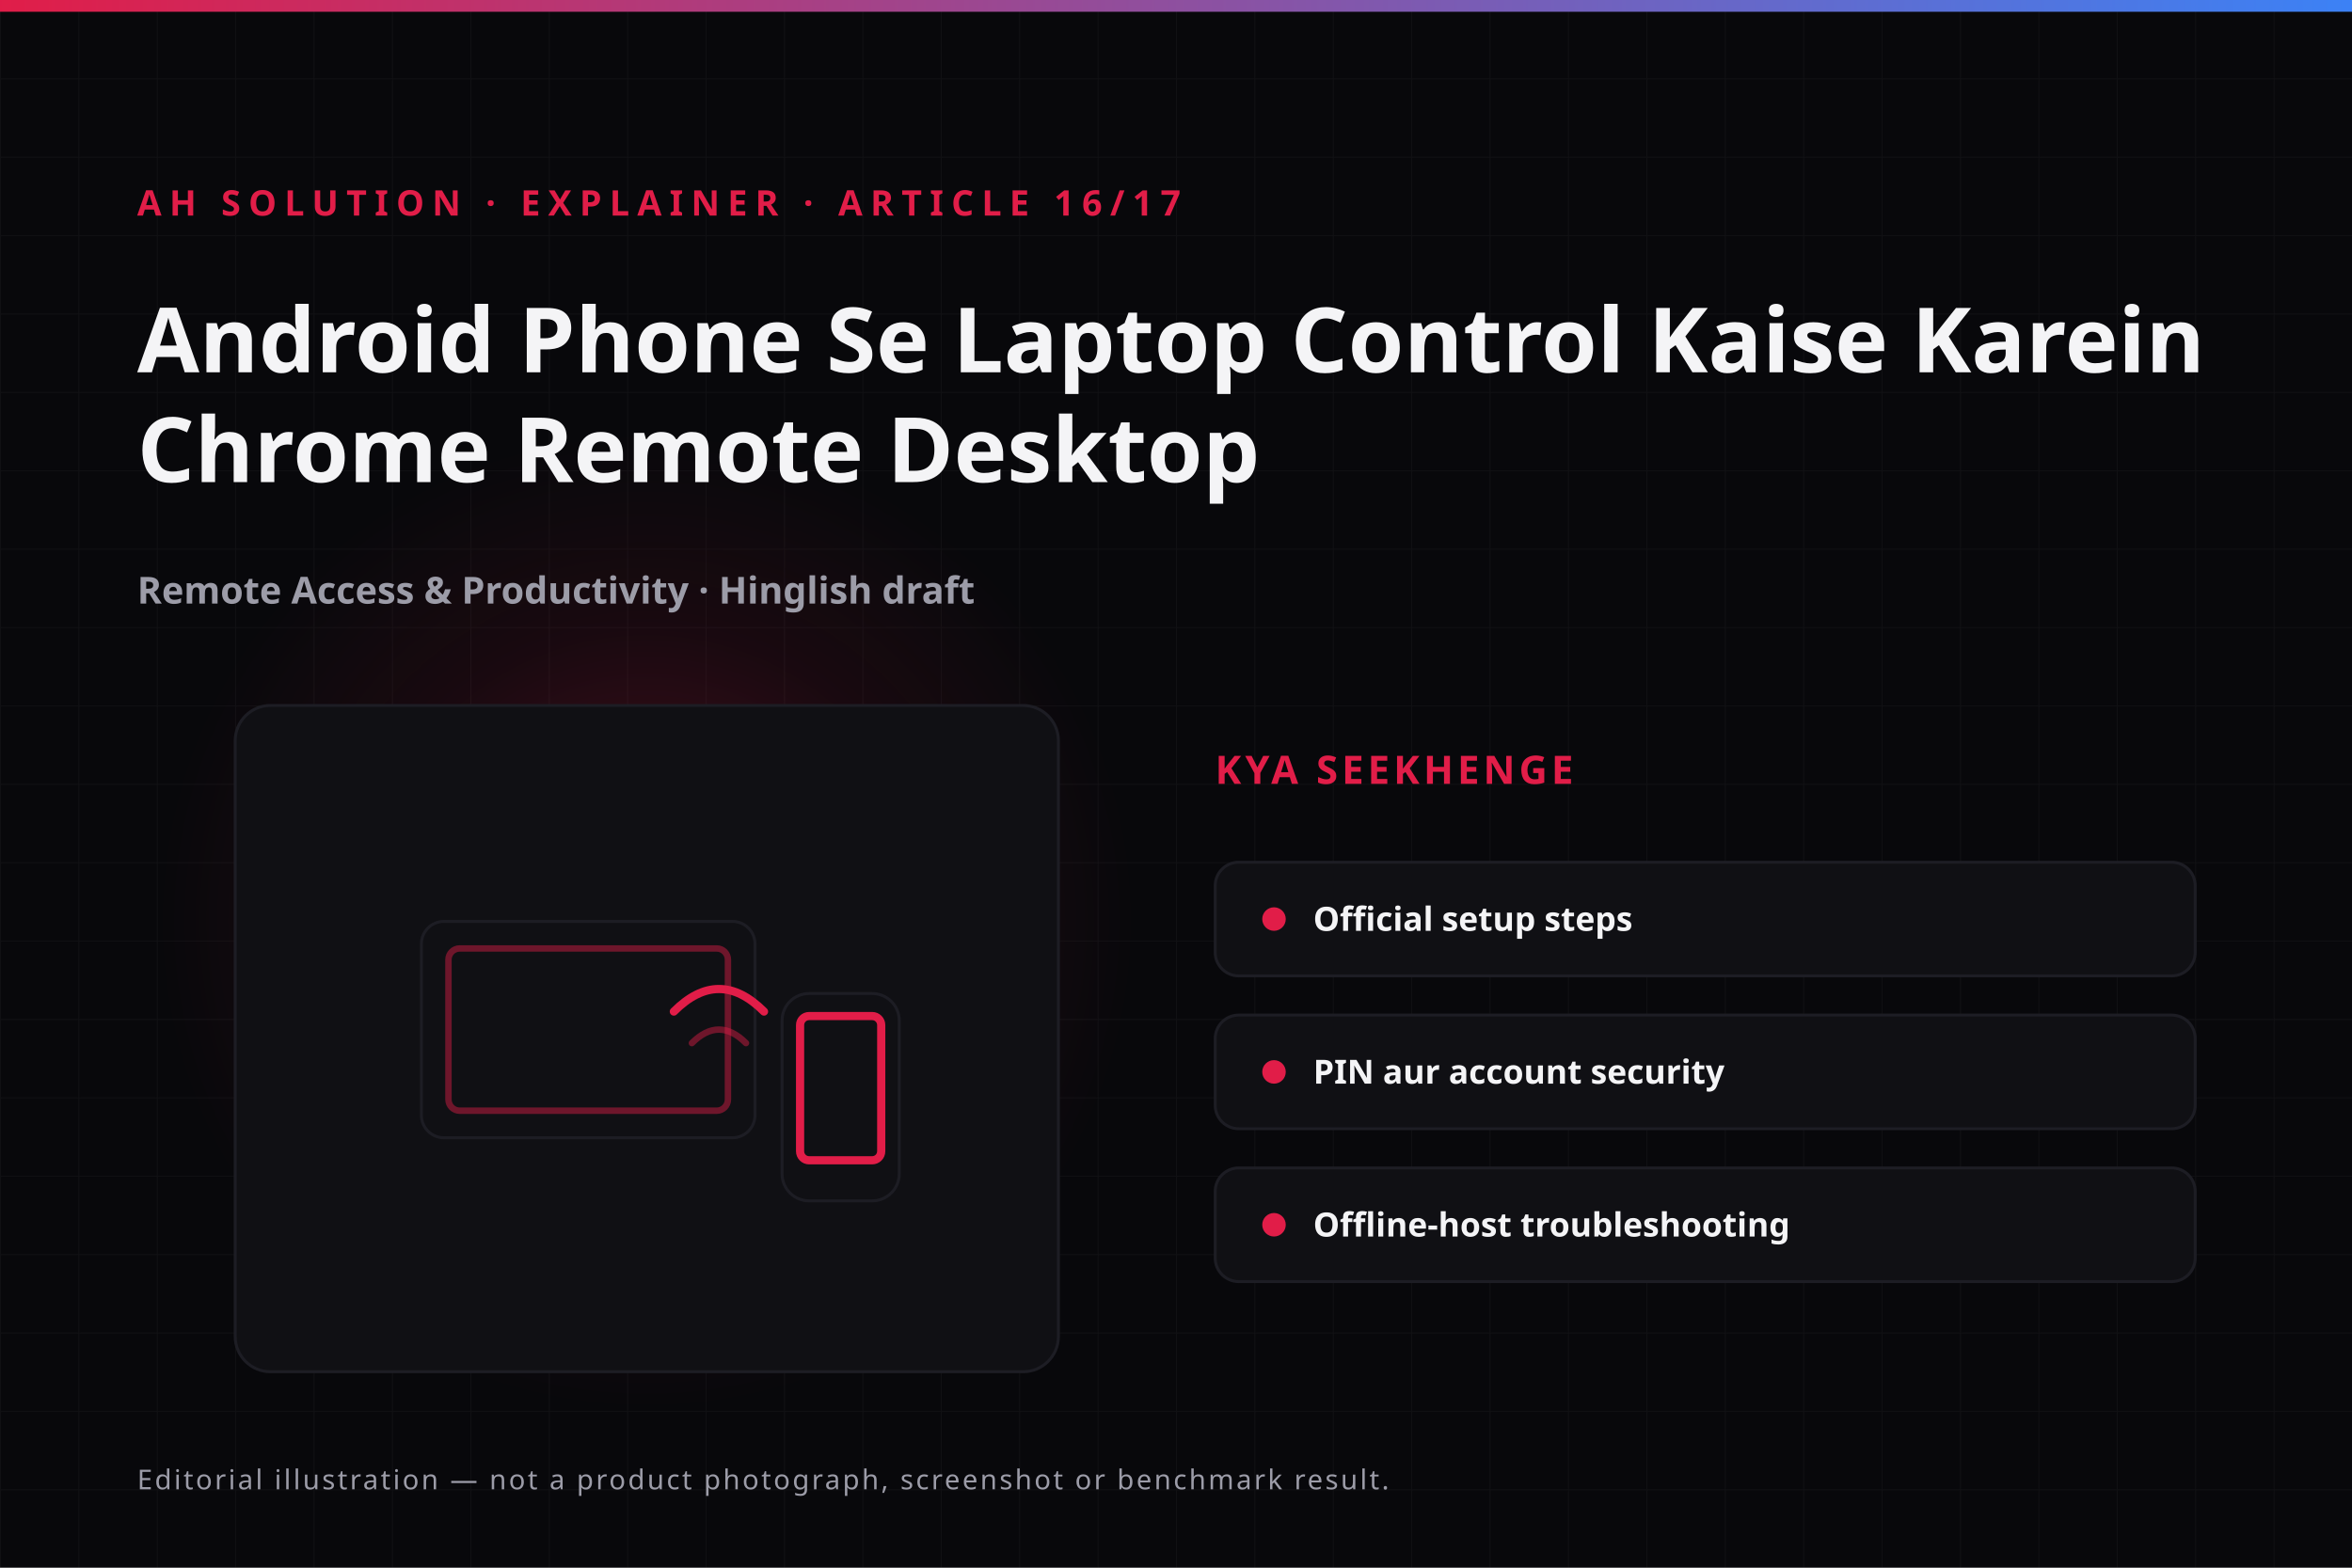
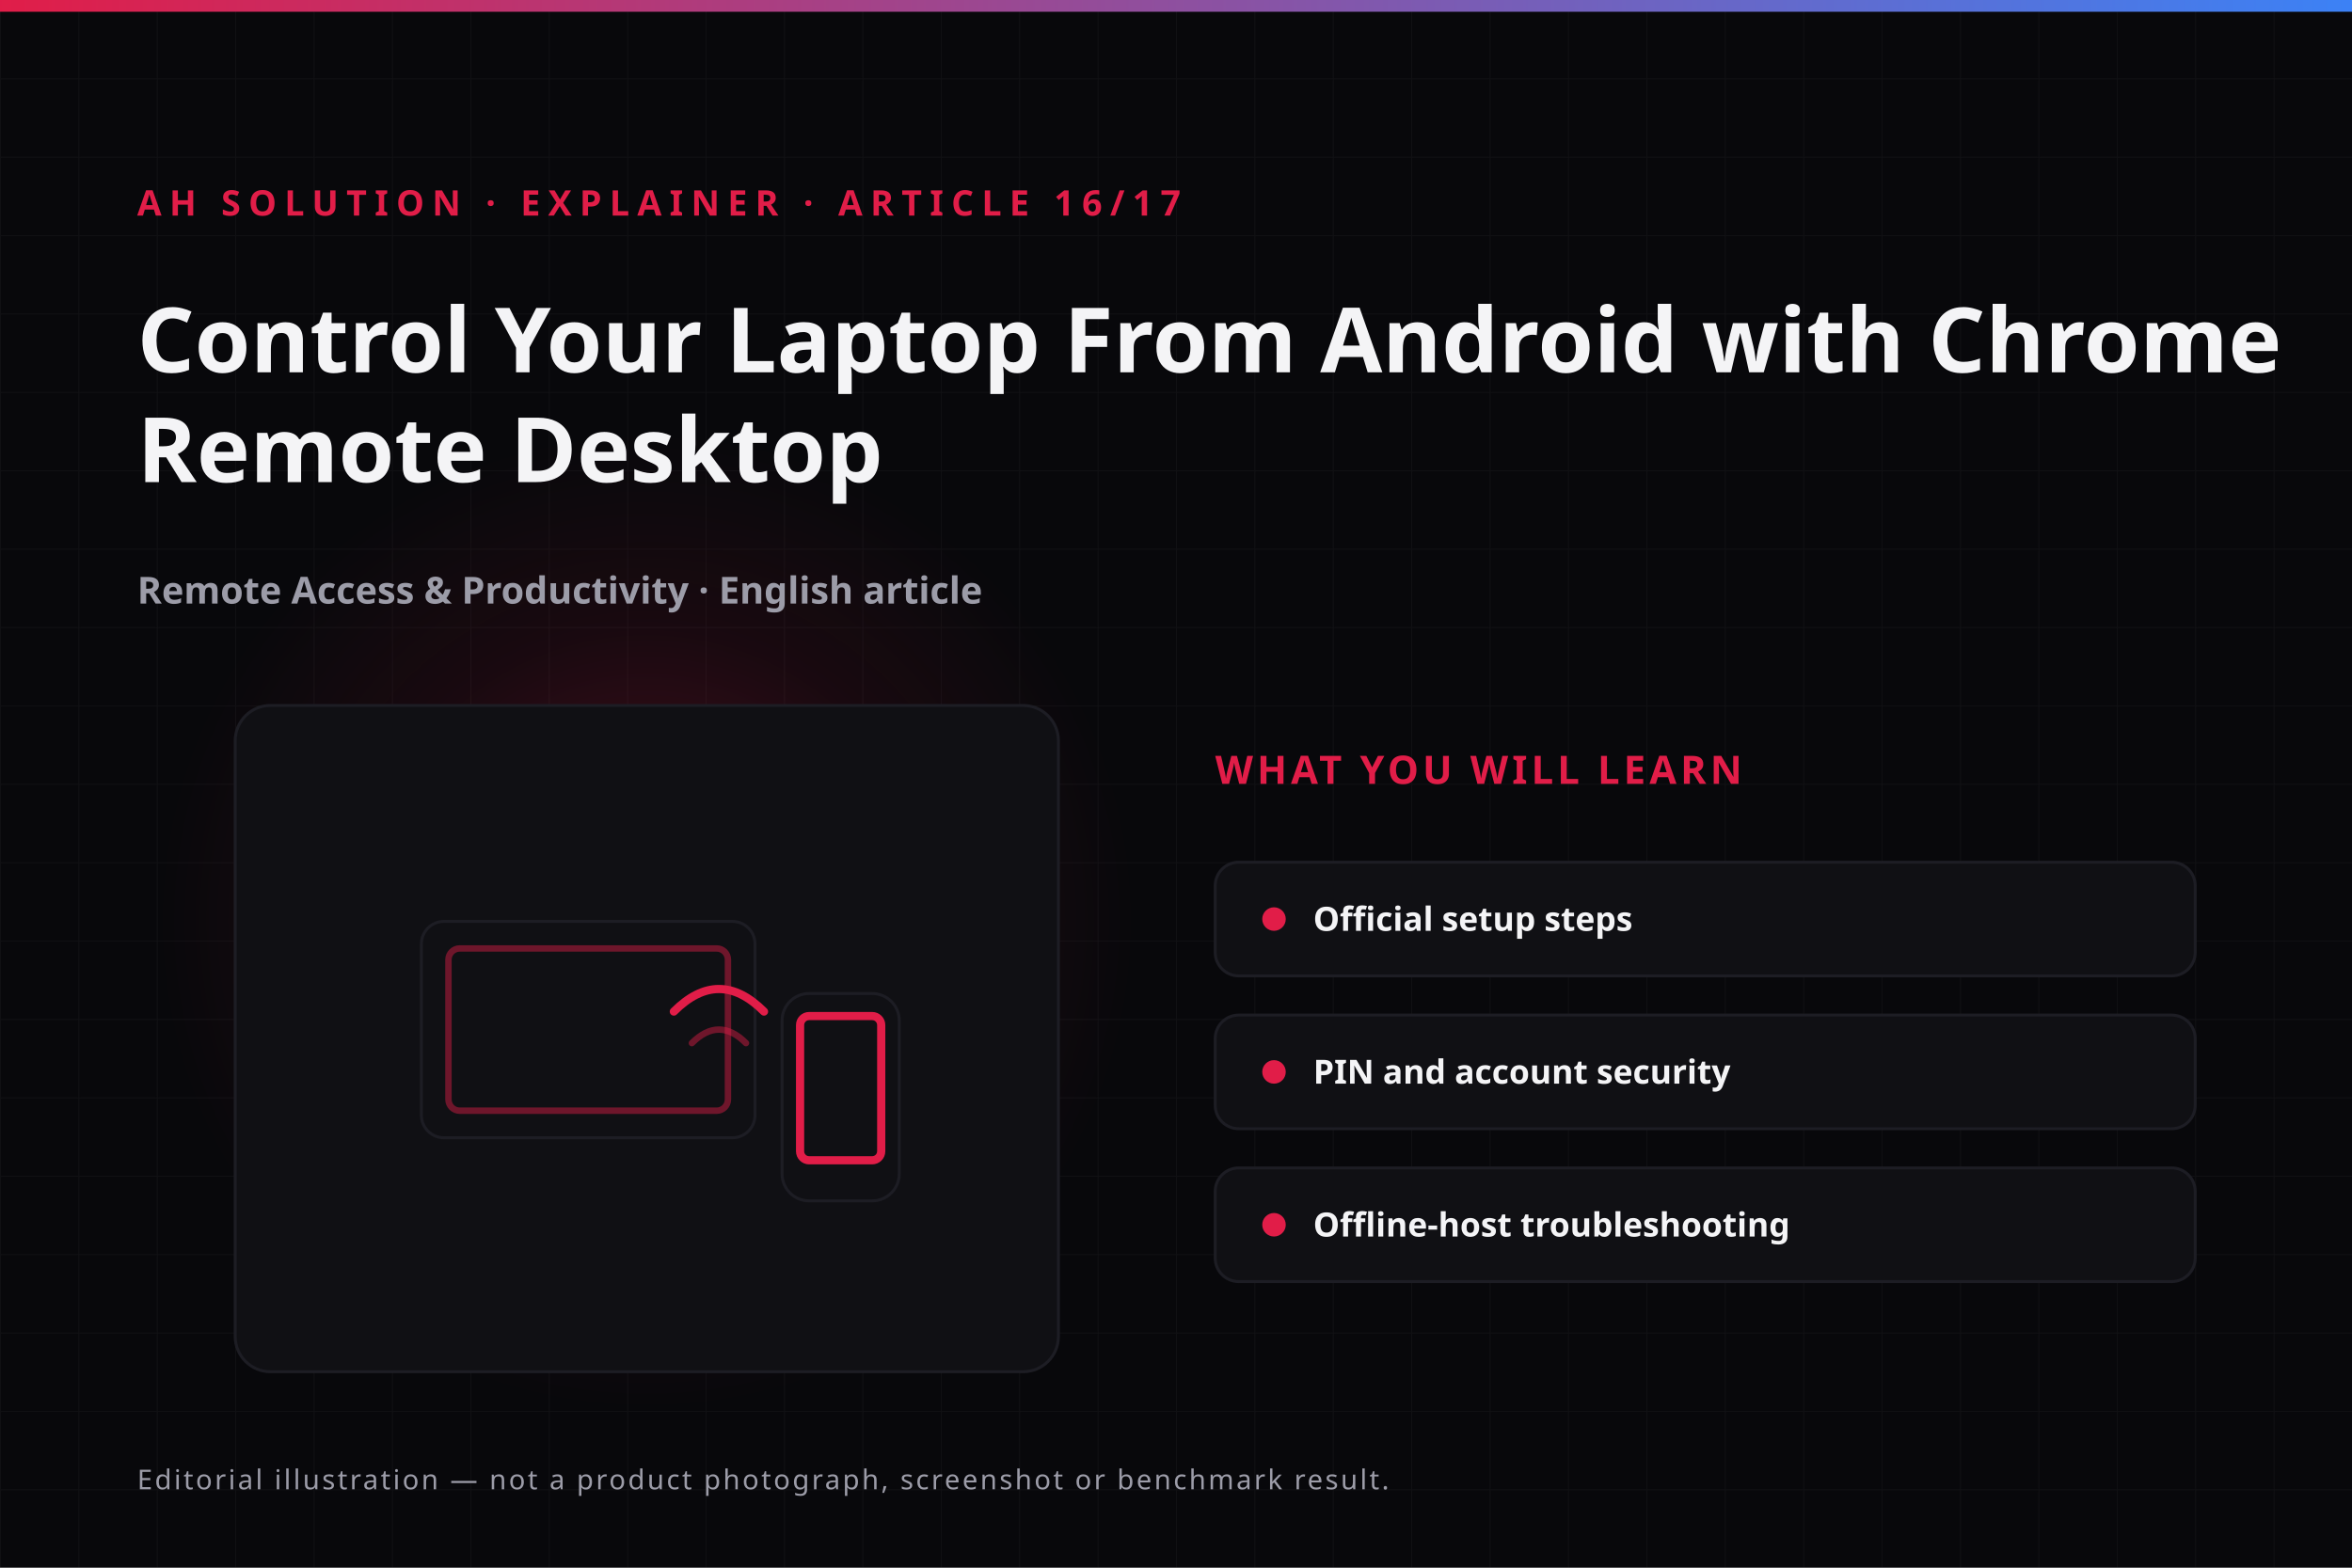
- <svg xmlns="http://www.w3.org/2000/svg" width="1200" height="800" viewBox="0 0 1200 800" role="img" aria-label="AH Solution explainer visual — Android Phone Se Laptop Control Kaise Karein: Chrome Remote Desktop">
+ <svg xmlns="http://www.w3.org/2000/svg" width="1200" height="800" viewBox="0 0 1200 800" role="img" aria-label="AH Solution explainer visual — Control Your Laptop From Android with Chrome Remote Desktop">
  <defs>
    <radialGradient id="glow" cx="50%" cy="50%" r="50%">
      <stop offset="0%" stop-color="#E11D48" stop-opacity="0.32" />
      <stop offset="60%" stop-color="#E11D48" stop-opacity="0.08" />
      <stop offset="100%" stop-color="#E11D48" stop-opacity="0" />
    </radialGradient>
    <linearGradient id="bar" x1="0" y1="0" x2="1" y2="0">
      <stop offset="0%" stop-color="#E11D48" />
      <stop offset="100%" stop-color="#3B82F6" />
    </linearGradient>
    <pattern id="grid" width="40" height="40" patternUnits="userSpaceOnUse">
      <path d="M40 0H0V40" fill="none" stroke="#FFFFFF" stroke-opacity="0.035" stroke-width="1" />
    </pattern>
  </defs>
  <rect width="1200" height="800" fill="#08080B" />
  <rect width="1200" height="800" fill="url(#grid)" />
  <circle cx="330" cy="470" r="250" fill="url(#glow)" />
  <rect x="0" y="0" width="1200" height="6" fill="url(#bar)" />
  <text x="70" y="110" font-family="Manrope, 'Segoe UI', system-ui, sans-serif" font-size="18" font-weight="700" letter-spacing="4" fill="#E11D48">AH SOLUTION · EXPLAINER · ARTICLE 16/17</text>
-   <text x="70" y="190" font-family="Manrope, 'Segoe UI', system-ui, sans-serif" font-size="46" font-weight="800" fill="#F4F4F6">Android Phone Se Laptop Control Kaise Karein</text>
-   <text x="70" y="246" font-family="Manrope, 'Segoe UI', system-ui, sans-serif" font-size="46" font-weight="800" fill="#F4F4F6">Chrome Remote Desktop</text>
-   <text x="70" y="308" font-family="Manrope, 'Segoe UI', system-ui, sans-serif" font-size="19" font-weight="600" fill="#9C9CA8">Remote Access &amp; Productivity · Hinglish draft</text>
+   <text x="70" y="190" font-family="Manrope, 'Segoe UI', system-ui, sans-serif" font-size="46" font-weight="800" fill="#F4F4F6">Control Your Laptop From Android with Chrome</text>
+   <text x="70" y="246" font-family="Manrope, 'Segoe UI', system-ui, sans-serif" font-size="46" font-weight="800" fill="#F4F4F6">Remote Desktop</text>
+   <text x="70" y="308" font-family="Manrope, 'Segoe UI', system-ui, sans-serif" font-size="19" font-weight="600" fill="#9C9CA8">Remote Access &amp; Productivity · English article</text>
  <rect x="120" y="360" width="420" height="340" rx="18" fill="#101014" stroke="#1D1D24" stroke-width="1.5" />
  <rect x="215" y="470.2" width="170.2" height="110.4" rx="11.5" fill="#101014" stroke="#1D1D24" stroke-width="1.5" />
  <rect x="228.8" y="484" width="142.6" height="82.8" rx="5.75" fill="none" stroke="#E11D48" stroke-opacity="0.45" stroke-width="3.286" stroke-linecap="round" />
  <rect x="399" y="507" width="59.8" height="105.8" rx="13.8" fill="#101014" stroke="#1D1D24" stroke-width="1.5" />
  <rect x="408.2" y="518.5" width="41.4" height="73.6" rx="4.6" fill="none" stroke="#E11D48" stroke-width="4.182" stroke-linecap="round" stroke-linejoin="round" />
  <path d="M343.8 516.2 q23 -23 46 0" fill="none" stroke="#E11D48" stroke-width="4.182" stroke-linecap="round" stroke-linejoin="round" />
  <path d="M353 532.3 q13.8 -13.8 27.6 0" fill="none" stroke="#E11D48" stroke-opacity="0.45" stroke-width="3.286" stroke-linecap="round" />
-   <text x="620" y="400" font-family="Manrope, 'Segoe UI', system-ui, sans-serif" font-size="20" font-weight="700" letter-spacing="2" fill="#E11D48">KYA SEEKHENGE</text>
+   <text x="620" y="400" font-family="Manrope, 'Segoe UI', system-ui, sans-serif" font-size="20" font-weight="700" letter-spacing="2" fill="#E11D48">WHAT YOU WILL LEARN</text>
  <rect x="620" y="440" width="500" height="58" rx="12" fill="#101014" stroke="#1D1D24" stroke-width="1.5" />
  <circle cx="650" cy="469" r="6" fill="#E11D48" />
  <text x="670" y="475" font-family="Manrope, 'Segoe UI', system-ui, sans-serif" font-size="17" font-weight="600" fill="#F4F4F6">Official setup steps</text>
  <rect x="620" y="518" width="500" height="58" rx="12" fill="#101014" stroke="#1D1D24" stroke-width="1.5" />
  <circle cx="650" cy="547" r="6" fill="#E11D48" />
-   <text x="670" y="553" font-family="Manrope, 'Segoe UI', system-ui, sans-serif" font-size="17" font-weight="600" fill="#F4F4F6">PIN aur account security</text>
+   <text x="670" y="553" font-family="Manrope, 'Segoe UI', system-ui, sans-serif" font-size="17" font-weight="600" fill="#F4F4F6">PIN and account security</text>
  <rect x="620" y="596" width="500" height="58" rx="12" fill="#101014" stroke="#1D1D24" stroke-width="1.5" />
  <circle cx="650" cy="625" r="6" fill="#E11D48" />
  <text x="670" y="631" font-family="Manrope, 'Segoe UI', system-ui, sans-serif" font-size="17" font-weight="600" fill="#F4F4F6">Offline-host troubleshooting</text>
  <text x="70" y="760" font-family="Manrope, 'Segoe UI', system-ui, sans-serif" font-size="14" font-weight="500" letter-spacing="1.2" fill="#9C9CA8">Editorial illustration — not a product photograph, screenshot or benchmark result.</text>
</svg>
